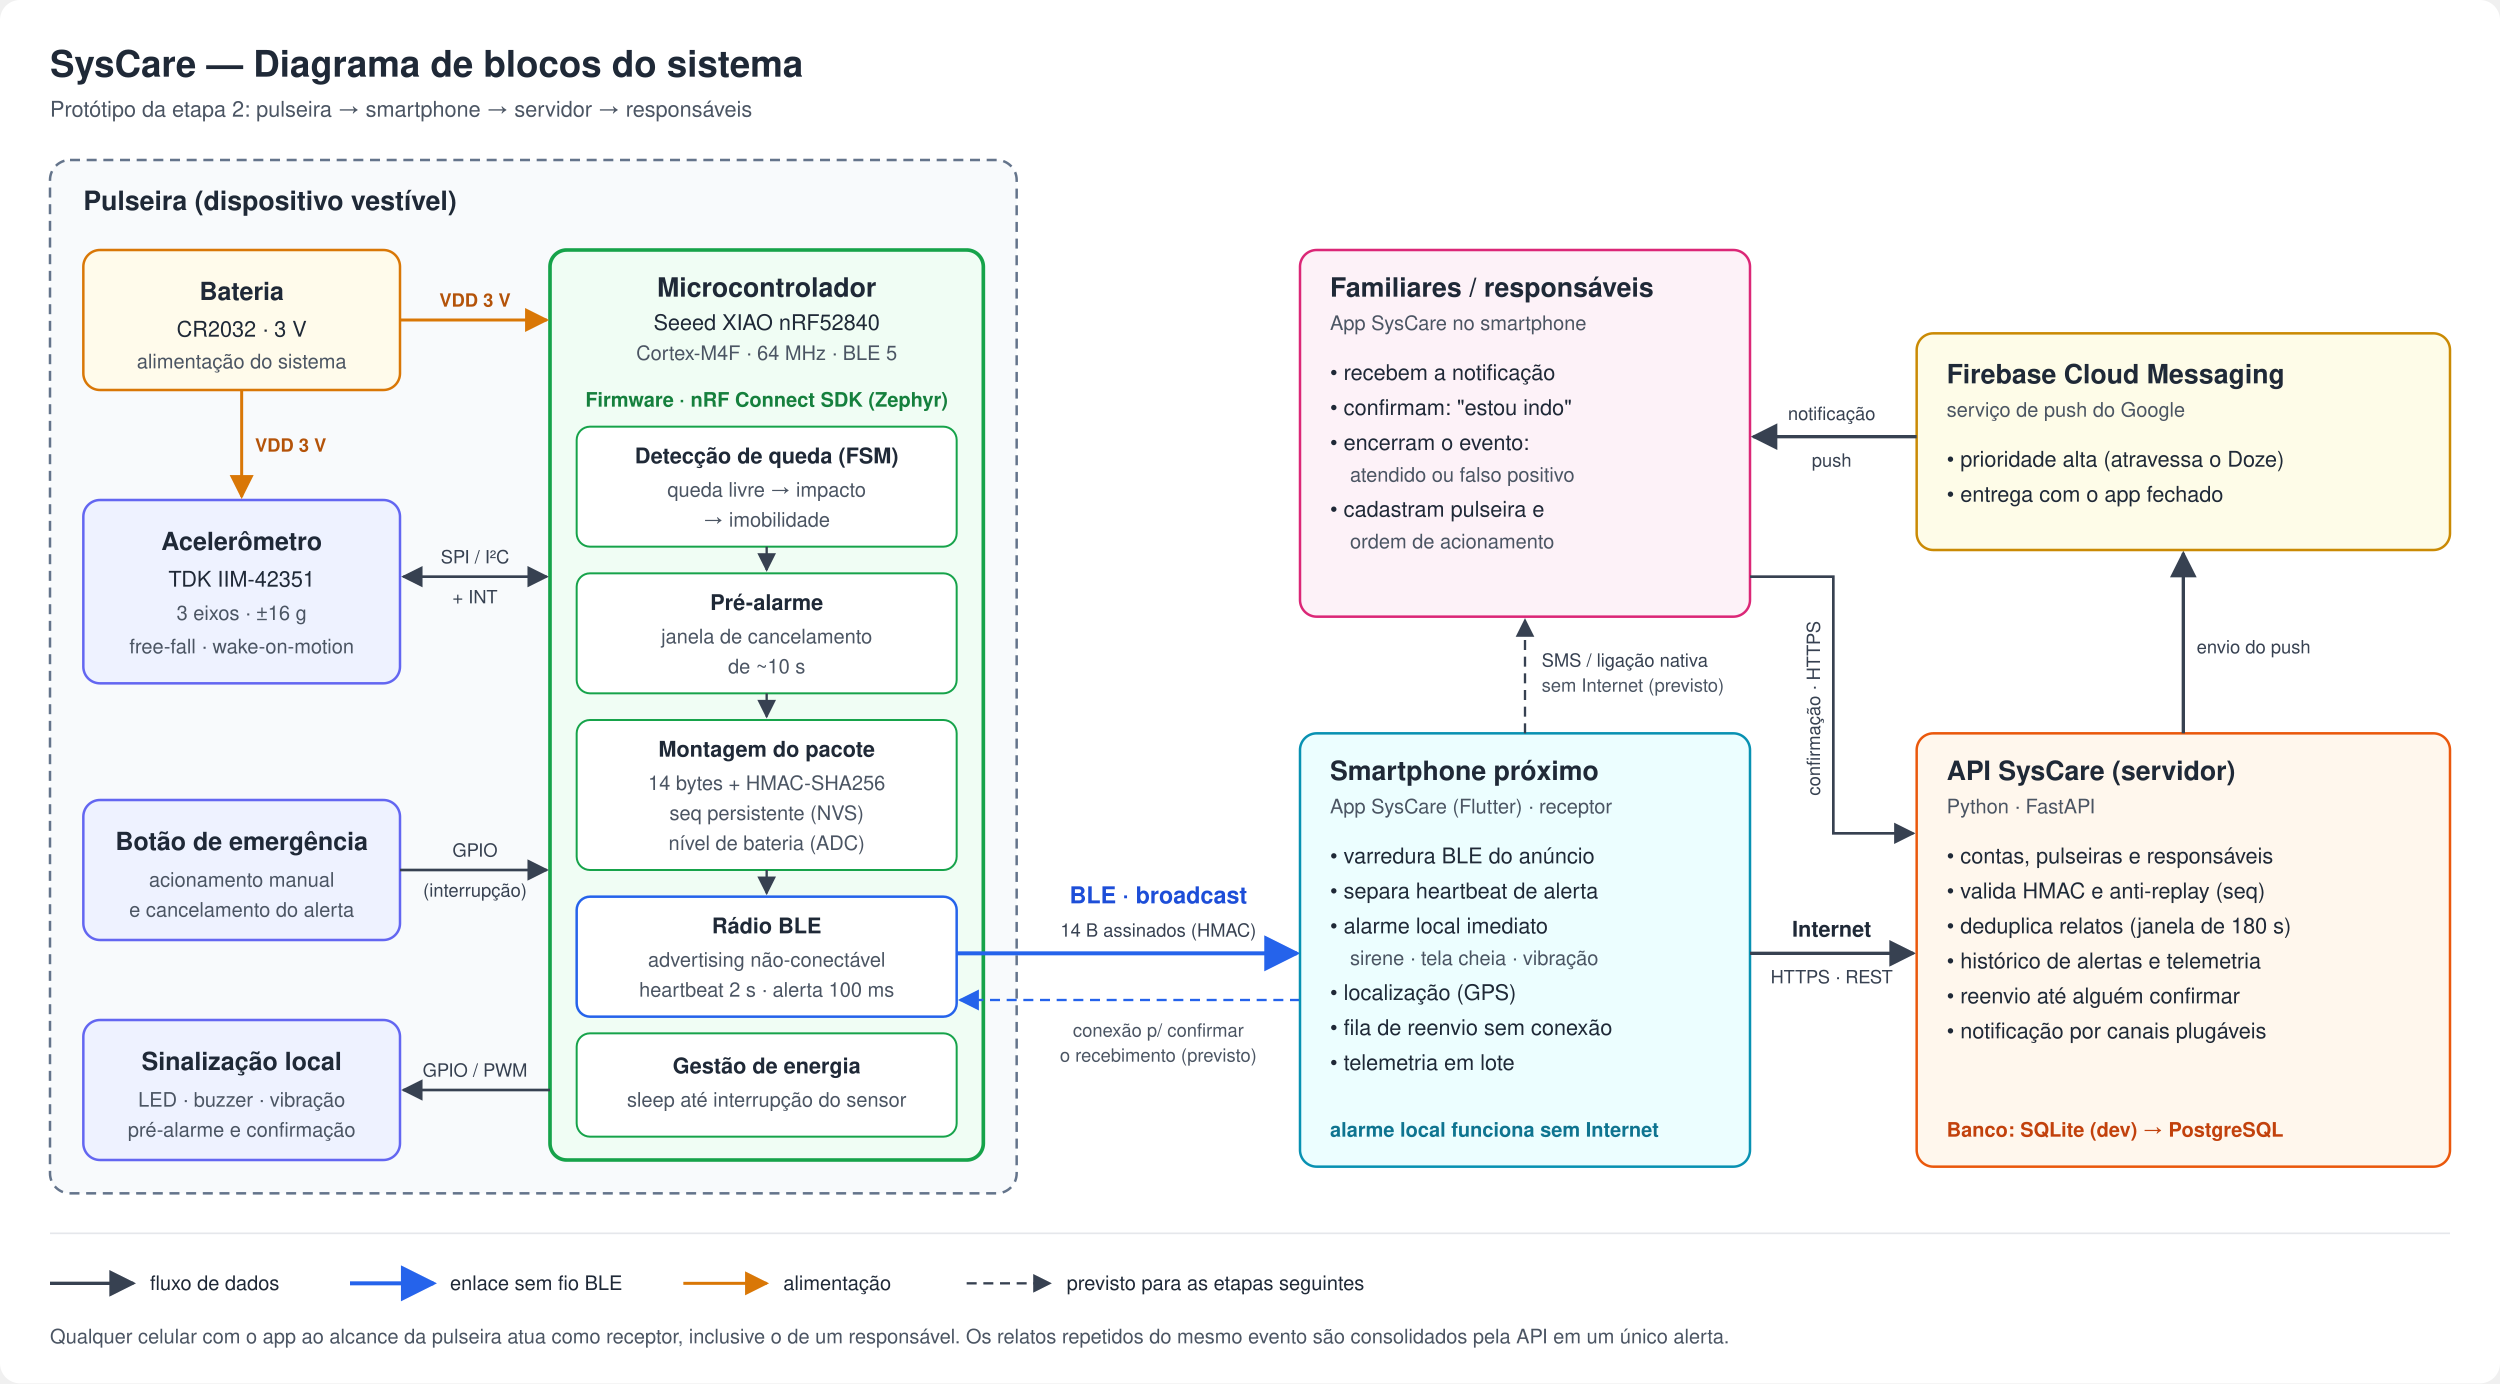
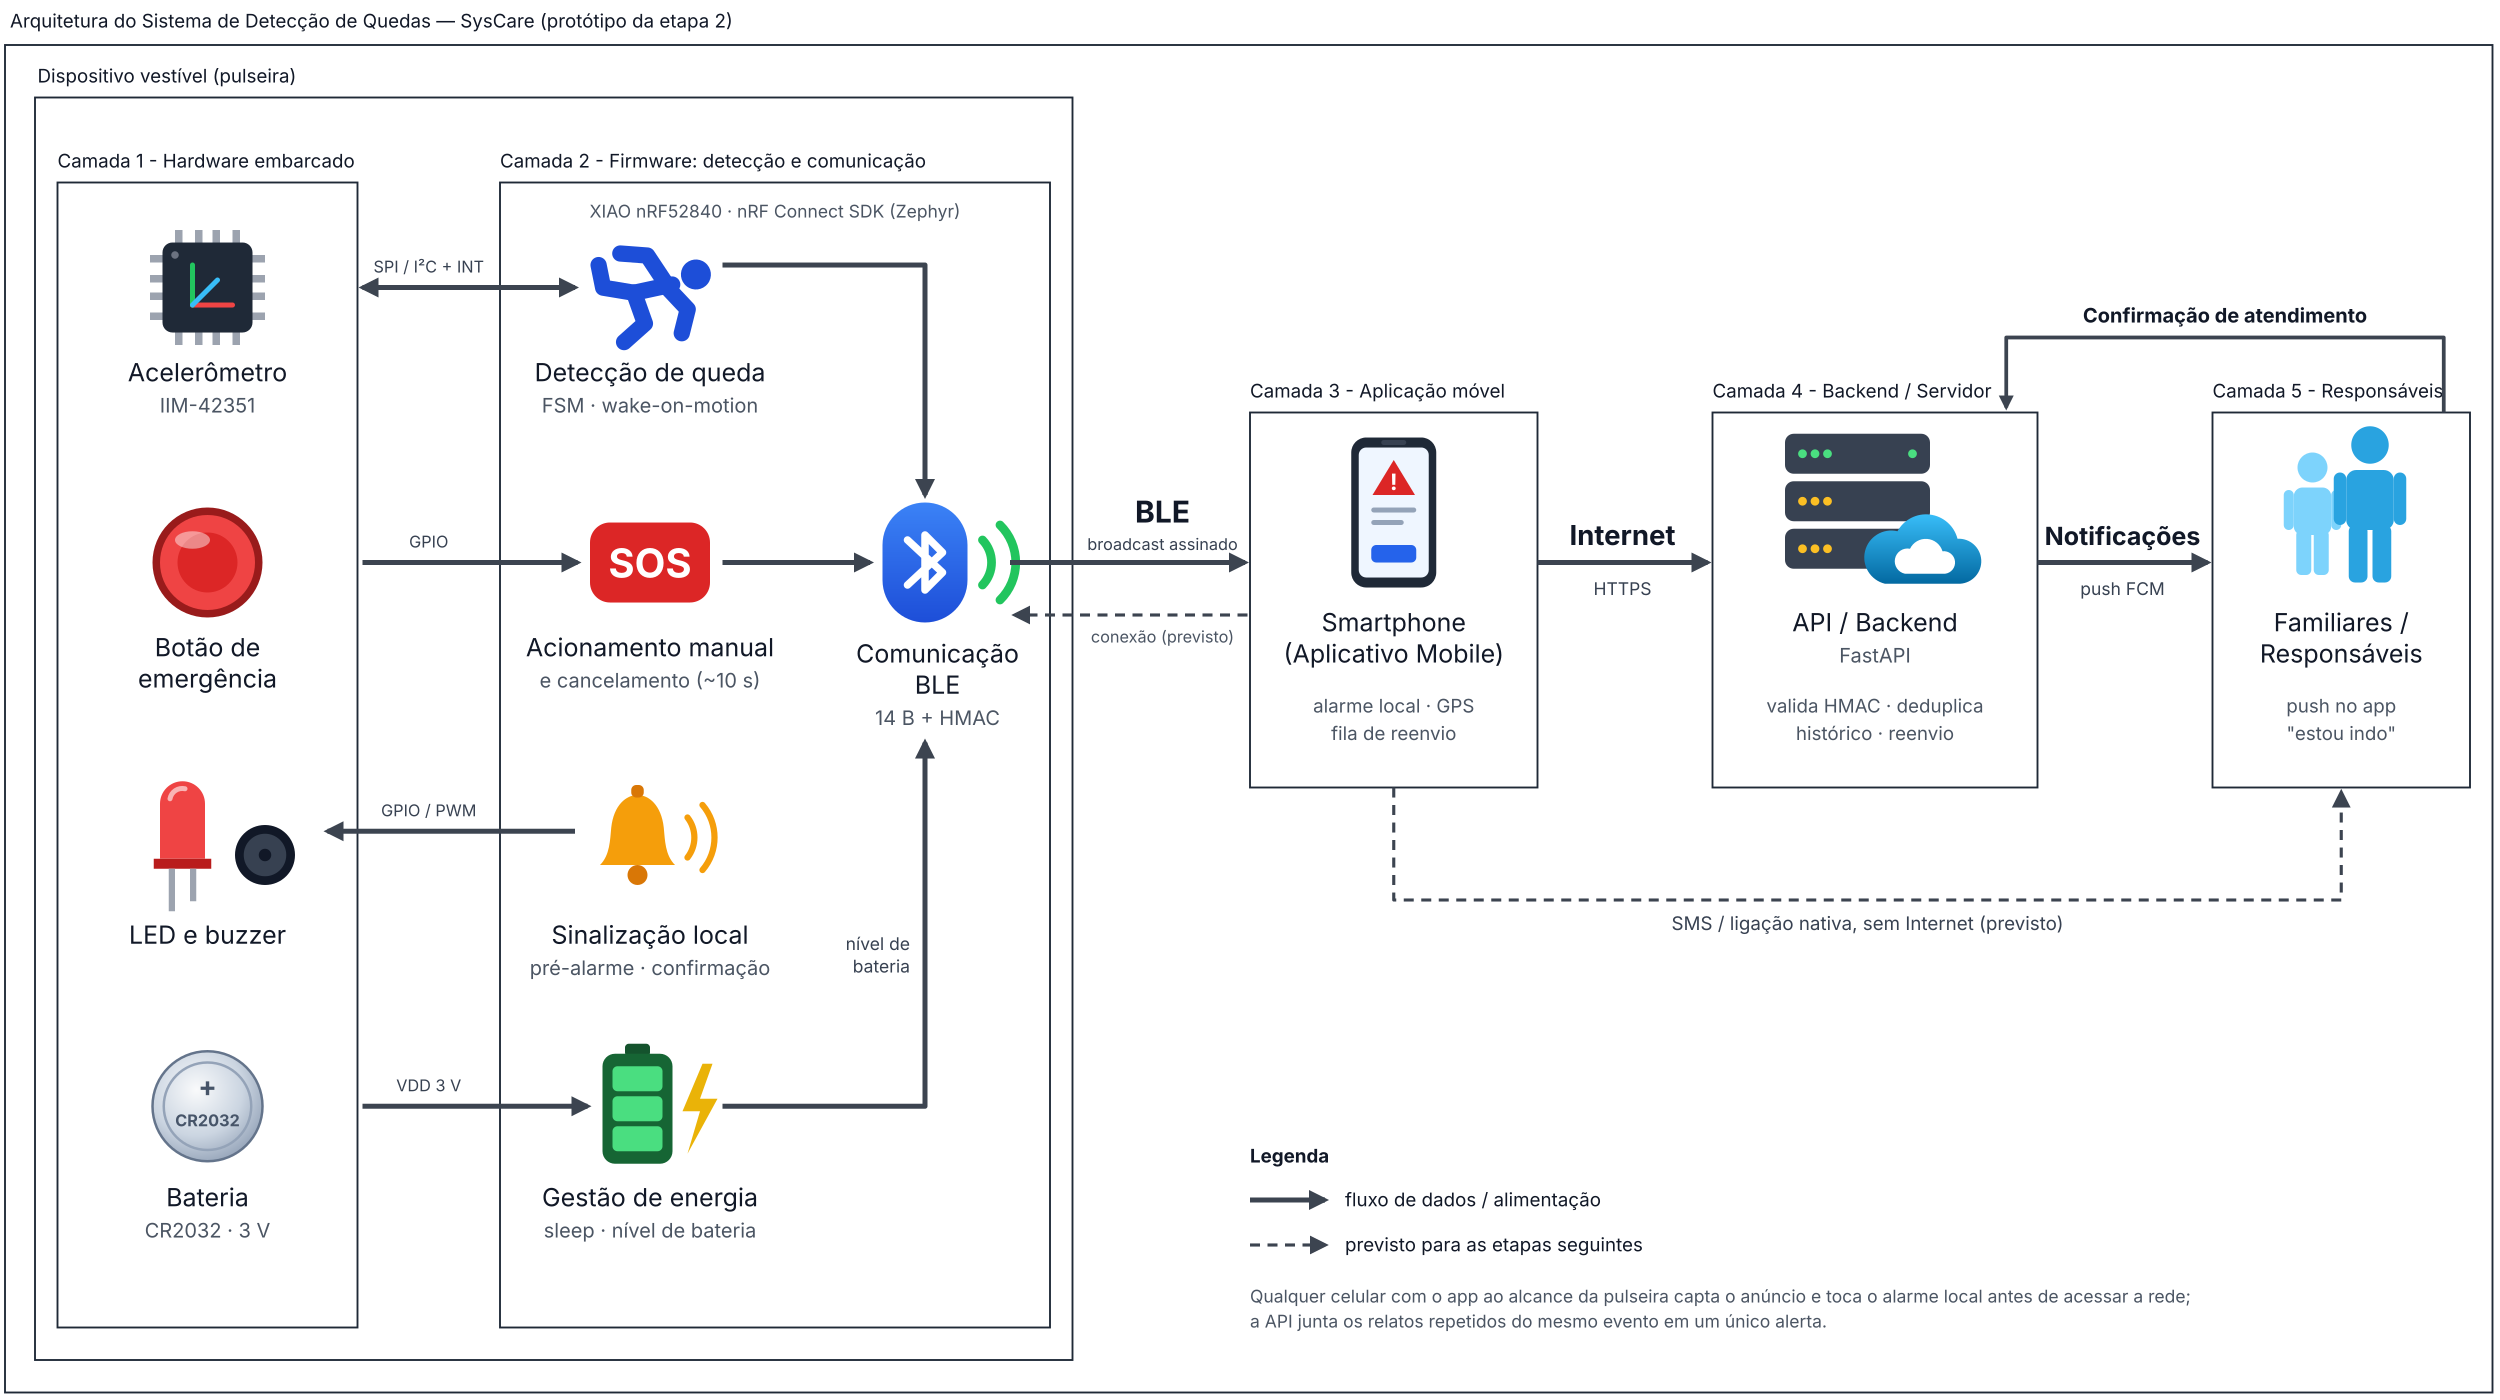
- <svg xmlns="http://www.w3.org/2000/svg" width="1500" height="830" viewBox="0 0 1500 830" font-family="Segoe UI, Helvetica, Arial, sans-serif">
+ <svg xmlns="http://www.w3.org/2000/svg" width="2000" height="1120" viewBox="0 0 2000 1120" font-family="Inter, Segoe UI, Helvetica, Arial, sans-serif">
  <defs>
-     <marker id="seta" viewBox="0 0 10 10" refX="9" refY="5" markerWidth="8" markerHeight="8" orient="auto-start-reverse">
-       <path d="M0,0 L10,5 L0,10 z" fill="#374151" />
+     <marker id="seta" viewBox="0 0 10 10" refX="8" refY="5" markerWidth="4" markerHeight="4" orient="auto-start-reverse">
+       <path d="M0,0 L10,5 L0,10 z" fill="#3c4450" />
    </marker>
-     <marker id="seta_e" viewBox="0 0 10 10" refX="9" refY="5" markerWidth="8" markerHeight="8" orient="auto-start-reverse">
-       <path d="M0,0 L10,5 L0,10 z" fill="#d97706" />
+     <marker id="seta_f" viewBox="0 0 10 10" refX="8" refY="5" markerWidth="6" markerHeight="6" orient="auto-start-reverse">
+       <path d="M0,0 L10,5 L0,10 z" fill="#3c4450" />
    </marker>
-     <marker id="seta_b" viewBox="0 0 10 10" refX="9" refY="5" markerWidth="9" markerHeight="9" orient="auto-start-reverse">
-       <path d="M0,0 L10,5 L0,10 z" fill="#2563eb" />
-     </marker>
+     <radialGradient id="moeda" cx="40%" cy="35%" r="70%">
+       <stop offset="0" stop-color="#f9fafb" />
+       <stop offset="0.6" stop-color="#cbd5e1" />
+       <stop offset="1" stop-color="#94a3b8" />
+     </radialGradient>
+     <linearGradient id="bt" x1="0" y1="0" x2="0" y2="1">
+       <stop offset="0" stop-color="#3b82f6" />
+       <stop offset="1" stop-color="#1d4ed8" />
+     </linearGradient>
+     <linearGradient id="nuvem" x1="0" y1="0" x2="0" y2="1">
+       <stop offset="0" stop-color="#38bdf8" />
+       <stop offset="1" stop-color="#0369a1" />
+     </linearGradient>
  </defs>
-   <rect width="1500" height="830" rx="12" fill="#ffffff" />
-   <text x="30" y="46" font-size="22" font-weight="bold" fill="#1f2937">SysCare — Diagrama de blocos do sistema</text>
-   <text x="30" y="70" font-size="13" fill="#4b5563">Protótipo da etapa 2: pulseira → smartphone → servidor → responsáveis</text>
-   <rect x="30" y="96" width="580" height="620" rx="12" fill="#f8fafc" stroke="#64748b" stroke-width="1.5" stroke-dasharray="6 4" />
-   <text x="50" y="126" font-size="16" font-weight="bold" fill="#1f2937">Pulseira (dispositivo vestível)</text>
-   <rect x="50" y="150" width="190" height="84" rx="10" fill="#fffbeb" stroke="#d97706" stroke-width="1.5" />
-   <text x="145" y="180" font-size="15" font-weight="bold" fill="#1f2937" text-anchor="middle">Bateria</text>
-   <text x="145" y="202" font-size="13" fill="#1f2937" text-anchor="middle">CR2032 · 3 V</text>
-   <text x="145" y="221" font-size="12" fill="#4b5563" text-anchor="middle">alimentação do sistema</text>
-   <rect x="50" y="300" width="190" height="110" rx="10" fill="#eef2ff" stroke="#6366f1" stroke-width="1.5" />
-   <text x="145" y="330" font-size="15" font-weight="bold" fill="#1f2937" text-anchor="middle">Acelerômetro</text>
-   <text x="145" y="352" font-size="13" fill="#1f2937" text-anchor="middle">TDK IIM-42351</text>
-   <text x="145" y="372" font-size="12" fill="#4b5563" text-anchor="middle">3 eixos · ±16 g</text>
-   <text x="145" y="392" font-size="12" fill="#4b5563" text-anchor="middle">free-fall · wake-on-motion</text>
-   <rect x="50" y="480" width="190" height="84" rx="10" fill="#eef2ff" stroke="#6366f1" stroke-width="1.5" />
-   <text x="145" y="510" font-size="15" font-weight="bold" fill="#1f2937" text-anchor="middle">Botão de emergência</text>
-   <text x="145" y="532" font-size="12" fill="#4b5563" text-anchor="middle">acionamento manual</text>
-   <text x="145" y="550" font-size="12" fill="#4b5563" text-anchor="middle">e cancelamento do alerta</text>
-   <rect x="50" y="612" width="190" height="84" rx="10" fill="#eef2ff" stroke="#6366f1" stroke-width="1.5" />
-   <text x="145" y="642" font-size="15" font-weight="bold" fill="#1f2937" text-anchor="middle">Sinalização local</text>
-   <text x="145" y="664" font-size="12" fill="#4b5563" text-anchor="middle">LED · buzzer · vibração</text>
-   <text x="145" y="682" font-size="12" fill="#4b5563" text-anchor="middle">pré-alarme e confirmação</text>
-   <rect x="330" y="150" width="260" height="546" rx="10" fill="#f0fdf4" stroke="#16a34a" stroke-width="2.2" />
-   <text x="460" y="178" font-size="16" font-weight="bold" fill="#1f2937" text-anchor="middle">Microcontrolador</text>
-   <text x="460" y="198" font-size="13" fill="#1f2937" text-anchor="middle">Seeed XIAO nRF52840</text>
-   <text x="460" y="216" font-size="12" fill="#4b5563" text-anchor="middle">Cortex-M4F · 64 MHz · BLE 5</text>
-   <text x="460" y="244" font-size="12" font-weight="bold" fill="#15803d" text-anchor="middle">Firmware · nRF Connect SDK (Zephyr)</text>
-   <rect x="346" y="256" width="228" height="72" rx="8" fill="#ffffff" stroke="#16a34a" stroke-width="1.2" />
-   <text x="460" y="278" font-size="13" font-weight="bold" fill="#1f2937" text-anchor="middle">Detecção de queda (FSM)</text>
-   <text x="460" y="298" font-size="12" fill="#4b5563" text-anchor="middle">queda livre → impacto</text>
-   <text x="460" y="316" font-size="12" fill="#4b5563" text-anchor="middle">→ imobilidade</text>
-   <path d="M460,328 L460,342" fill="none" stroke="#374151" stroke-width="1.4" marker-end="url(#seta)" />
-   <rect x="346" y="344" width="228" height="72" rx="8" fill="#ffffff" stroke="#16a34a" stroke-width="1.2" />
-   <text x="460" y="366" font-size="13" font-weight="bold" fill="#1f2937" text-anchor="middle">Pré-alarme</text>
-   <text x="460" y="386" font-size="12" fill="#4b5563" text-anchor="middle">janela de cancelamento</text>
-   <text x="460" y="404" font-size="12" fill="#4b5563" text-anchor="middle">de ~10 s</text>
-   <path d="M460,416 L460,430" fill="none" stroke="#374151" stroke-width="1.4" marker-end="url(#seta)" />
-   <rect x="346" y="432" width="228" height="90" rx="8" fill="#ffffff" stroke="#16a34a" stroke-width="1.2" />
-   <text x="460" y="454" font-size="13" font-weight="bold" fill="#1f2937" text-anchor="middle">Montagem do pacote</text>
-   <text x="460" y="474" font-size="12" fill="#4b5563" text-anchor="middle">14 bytes + HMAC-SHA256</text>
-   <text x="460" y="492" font-size="12" fill="#4b5563" text-anchor="middle">seq persistente (NVS)</text>
-   <text x="460" y="510" font-size="12" fill="#4b5563" text-anchor="middle">nível de bateria (ADC)</text>
-   <path d="M460,522 L460,536" fill="none" stroke="#374151" stroke-width="1.4" marker-end="url(#seta)" />
-   <rect x="346" y="538" width="228" height="72" rx="8" fill="#ffffff" stroke="#2563eb" stroke-width="1.5" />
-   <text x="460" y="560" font-size="13" font-weight="bold" fill="#1f2937" text-anchor="middle">Rádio BLE</text>
-   <text x="460" y="580" font-size="12" fill="#4b5563" text-anchor="middle">advertising não-conectável</text>
-   <text x="460" y="598" font-size="12" fill="#4b5563" text-anchor="middle">heartbeat 2 s · alerta 100 ms</text>
-   <rect x="346" y="620" width="228" height="62" rx="8" fill="#ffffff" stroke="#16a34a" stroke-width="1.2" />
-   <text x="460" y="644" font-size="13" font-weight="bold" fill="#1f2937" text-anchor="middle">Gestão de energia</text>
-   <text x="460" y="664" font-size="12" fill="#4b5563" text-anchor="middle">sleep até interrupção do sensor</text>
-   <path d="M240,192 L328,192" fill="none" stroke="#d97706" stroke-width="1.8" marker-end="url(#seta_e)" />
-   <text x="285" y="184" font-size="11" font-weight="bold" fill="#b45309" text-anchor="middle">VDD 3 V</text>
-   <path d="M145,234 L145,298" fill="none" stroke="#d97706" stroke-width="1.8" marker-end="url(#seta_e)" />
-   <text x="153" y="271" font-size="11" font-weight="bold" fill="#b45309">VDD 3 V</text>
-   <path d="M242,346 L328,346" fill="none" stroke="#374151" stroke-width="1.6" marker-start="url(#seta)" marker-end="url(#seta)" />
-   <text x="285" y="338" font-size="11" fill="#374151" text-anchor="middle">SPI / I²C</text>
-   <text x="285" y="362" font-size="11" fill="#374151" text-anchor="middle">+ INT</text>
-   <path d="M240,522 L328,522" fill="none" stroke="#374151" stroke-width="1.6" marker-end="url(#seta)" />
-   <text x="285" y="514" font-size="11" fill="#374151" text-anchor="middle">GPIO</text>
-   <text x="285" y="538" font-size="11" fill="#374151" text-anchor="middle">(interrupção)</text>
-   <path d="M330,654 L242,654" fill="none" stroke="#374151" stroke-width="1.6" marker-end="url(#seta)" />
-   <text x="285" y="646" font-size="11" fill="#374151" text-anchor="middle">GPIO / PWM</text>
-   <path d="M574,572 L778,572" fill="none" stroke="#2563eb" stroke-width="2.4" marker-end="url(#seta_b)" />
-   <text x="695" y="542" font-size="14" font-weight="bold" fill="#1d4ed8" text-anchor="middle">BLE · broadcast</text>
-   <text x="695" y="562" font-size="11" fill="#374151" text-anchor="middle">14 B assinados (HMAC)</text>
-   <path d="M780,600 L576,600" fill="none" stroke="#2563eb" stroke-width="1.4" stroke-dasharray="6 4" marker-end="url(#seta_b)" />
-   <text x="695" y="622" font-size="11" fill="#4b5563" text-anchor="middle">conexão p/ confirmar</text>
-   <text x="695" y="637" font-size="11" fill="#4b5563" text-anchor="middle">o recebimento (previsto)</text>
-   <rect x="780" y="440" width="270" height="260" rx="10" fill="#ecfeff" stroke="#0891b2" stroke-width="1.5" />
-   <text x="798" y="468" font-size="16" font-weight="bold" fill="#1f2937">Smartphone próximo</text>
-   <text x="798" y="488" font-size="12" fill="#4b5563">App SysCare (Flutter) · receptor</text>
-   <text x="798" y="518" font-size="13" fill="#1f2937">• varredura BLE do anúncio</text>
-   <text x="798" y="539" font-size="13" fill="#1f2937">• separa heartbeat de alerta</text>
-   <text x="798" y="560" font-size="13" fill="#1f2937">• alarme local imediato</text>
-   <text x="810" y="579" font-size="12" fill="#4b5563">sirene · tela cheia · vibração</text>
-   <text x="798" y="600" font-size="13" fill="#1f2937">• localização (GPS)</text>
-   <text x="798" y="621" font-size="13" fill="#1f2937">• fila de reenvio sem conexão</text>
-   <text x="798" y="642" font-size="13" fill="#1f2937">• telemetria em lote</text>
-   <text x="798" y="682" font-size="12" font-weight="bold" fill="#0e7490">alarme local funciona sem Internet</text>
-   <path d="M1050,572 L1148,572" fill="none" stroke="#374151" stroke-width="2" marker-end="url(#seta)" />
-   <text x="1099" y="562" font-size="13" font-weight="bold" fill="#1f2937" text-anchor="middle">Internet</text>
-   <text x="1099" y="590" font-size="11" fill="#374151" text-anchor="middle">HTTPS · REST</text>
-   <rect x="1150" y="440" width="320" height="260" rx="10" fill="#fff7ed" stroke="#ea580c" stroke-width="1.5" />
-   <text x="1168" y="468" font-size="16" font-weight="bold" fill="#1f2937">API SysCare (servidor)</text>
-   <text x="1168" y="488" font-size="12" fill="#4b5563">Python · FastAPI</text>
-   <text x="1168" y="518" font-size="13" fill="#1f2937">• contas, pulseiras e responsáveis</text>
-   <text x="1168" y="539" font-size="13" fill="#1f2937">• valida HMAC e anti-replay (seq)</text>
-   <text x="1168" y="560" font-size="13" fill="#1f2937">• deduplica relatos (janela de 180 s)</text>
-   <text x="1168" y="581" font-size="13" fill="#1f2937">• histórico de alertas e telemetria</text>
-   <text x="1168" y="602" font-size="13" fill="#1f2937">• reenvio até alguém confirmar</text>
-   <text x="1168" y="623" font-size="13" fill="#1f2937">• notificação por canais plugáveis</text>
-   <text x="1168" y="682" font-size="12" font-weight="bold" fill="#c2410c">Banco: SQLite (dev) → PostgreSQL</text>
-   <path d="M1310,440 L1310,332" fill="none" stroke="#374151" stroke-width="2" marker-end="url(#seta)" />
-   <text x="1318" y="392" font-size="11" fill="#374151">envio do push</text>
-   <rect x="1150" y="200" width="320" height="130" rx="10" fill="#fefce8" stroke="#ca8a04" stroke-width="1.5" />
-   <text x="1168" y="230" font-size="16" font-weight="bold" fill="#1f2937">Firebase Cloud Messaging</text>
-   <text x="1168" y="250" font-size="12" fill="#4b5563">serviço de push do Google</text>
-   <text x="1168" y="280" font-size="13" fill="#1f2937">• prioridade alta (atravessa o Doze)</text>
-   <text x="1168" y="301" font-size="13" fill="#1f2937">• entrega com o app fechado</text>
-   <path d="M1150,262 L1052,262" fill="none" stroke="#374151" stroke-width="2" marker-end="url(#seta)" />
-   <text x="1099" y="252" font-size="11" fill="#374151" text-anchor="middle">notificação</text>
-   <text x="1099" y="280" font-size="11" fill="#374151" text-anchor="middle">push</text>
-   <rect x="780" y="150" width="270" height="220" rx="10" fill="#fdf2f8" stroke="#db2777" stroke-width="1.5" />
-   <text x="798" y="178" font-size="16" font-weight="bold" fill="#1f2937">Familiares / responsáveis</text>
-   <text x="798" y="198" font-size="12" fill="#4b5563">App SysCare no smartphone</text>
-   <text x="798" y="228" font-size="13" fill="#1f2937">• recebem a notificação</text>
-   <text x="798" y="249" font-size="13" fill="#1f2937">• confirmam: "estou indo"</text>
-   <text x="798" y="270" font-size="13" fill="#1f2937">• encerram o evento:</text>
-   <text x="810" y="289" font-size="12" fill="#4b5563">atendido ou falso positivo</text>
-   <text x="798" y="310" font-size="13" fill="#1f2937">• cadastram pulseira e</text>
-   <text x="810" y="329" font-size="12" fill="#4b5563">ordem de acionamento</text>
-   <path d="M1050,346 L1100,346 L1100,500 L1148,500" fill="none" stroke="#374151" stroke-width="1.6" marker-end="url(#seta)" />
-   <text x="1092" y="425" font-size="11" fill="#374151" text-anchor="middle" transform="rotate(-90 1092 425)">confirmação · HTTPS</text>
-   <path d="M915,440 L915,372" fill="none" stroke="#374151" stroke-width="1.4" stroke-dasharray="6 4" marker-end="url(#seta)" />
-   <text x="925" y="400" font-size="11" fill="#374151">SMS / ligação nativa</text>
-   <text x="925" y="415" font-size="11" fill="#4b5563">sem Internet (previsto)</text>
-   <line x1="30" y1="740" x2="1470" y2="740" stroke="#e5e7eb" stroke-width="1" />
-   <path d="M30,770 L80,770" fill="none" stroke="#374151" stroke-width="2" marker-end="url(#seta)" />
-   <text x="90" y="774" font-size="12" fill="#1f2937">fluxo de dados</text>
-   <path d="M210,770 L260,770" fill="none" stroke="#2563eb" stroke-width="2.4" marker-end="url(#seta_b)" />
-   <text x="270" y="774" font-size="12" fill="#1f2937">enlace sem fio BLE</text>
-   <path d="M410,770 L460,770" fill="none" stroke="#d97706" stroke-width="1.8" marker-end="url(#seta_e)" />
-   <text x="470" y="774" font-size="12" fill="#1f2937">alimentação</text>
-   <path d="M580,770 L630,770" fill="none" stroke="#374151" stroke-width="1.4" stroke-dasharray="6 4" marker-end="url(#seta)" />
-   <text x="640" y="774" font-size="12" fill="#1f2937">previsto para as etapas seguintes</text>
-   <text x="30" y="806" font-size="12" fill="#4b5563">Qualquer celular com o app ao alcance da pulseira atua como receptor, inclusive o de um responsável. Os relatos repetidos do mesmo evento são consolidados pela API em um único alerta.</text>
+   <rect width="2000" height="1120" fill="#ffffff" />
+   <text x="8" y="22" font-size="15" fill="#111827">Arquitetura do Sistema de Detecção de Quedas — SysCare (protótipo da etapa 2)</text>
+   <rect x="4" y="36" width="1990" height="1078" fill="none" stroke="#1f2937" stroke-width="1.5" />
+   <text x="30" y="66" font-size="15" fill="#111827">Dispositivo vestível (pulseira)</text>
+   <rect x="28" y="78" width="830" height="1010" fill="none" stroke="#1f2937" stroke-width="1.5" />
+   <text x="46" y="134" font-size="15" fill="#111827">Camada 1 - Hardware embarcado</text>
+   <rect x="46" y="146" width="240" height="916" fill="none" stroke="#1f2937" stroke-width="1.5" />
+   <g transform="translate(166,230)">
+     <g fill="#9ca3af">
+       <rect x="-46" y="-26" width="12" height="6" />
+       <rect x="-46" y="-10" width="12" height="6" />
+       <rect x="-46" y="4" width="12" height="6" />
+       <rect x="-46" y="20" width="12" height="6" />
+       <rect x="34" y="-26" width="12" height="6" />
+       <rect x="34" y="-10" width="12" height="6" />
+       <rect x="34" y="4" width="12" height="6" />
+       <rect x="34" y="20" width="12" height="6" />
+       <rect x="-26" y="-46" width="6" height="12" />
+       <rect x="-10" y="-46" width="6" height="12" />
+       <rect x="4" y="-46" width="6" height="12" />
+       <rect x="20" y="-46" width="6" height="12" />
+       <rect x="-26" y="34" width="6" height="12" />
+       <rect x="-10" y="34" width="6" height="12" />
+       <rect x="4" y="34" width="6" height="12" />
+       <rect x="20" y="34" width="6" height="12" />
+     </g>
+     <rect x="-36" y="-36" width="72" height="72" rx="8" fill="#1f2937" />
+     <circle cx="-26" cy="-26" r="3" fill="#6b7280" />
+     <g stroke-width="4" stroke-linecap="round">
+       <line x1="-12" y1="14" x2="20" y2="14" stroke="#ef4444" />
+       <line x1="-12" y1="14" x2="-12" y2="-18" stroke="#22c55e" />
+       <line x1="-12" y1="14" x2="8" y2="-6" stroke="#38bdf8" />
+     </g>
+   </g>
+   <text x="166" y="305" font-size="20" fill="#111827" text-anchor="middle">Acelerômetro</text>
+   <text x="166" y="330" font-size="16" fill="#4b5563" text-anchor="middle">IIM-42351</text>
+   <g transform="translate(166,450)">
+     <circle r="44" fill="#991b1b" />
+     <circle r="38" fill="#ef4444" />
+     <circle r="24" fill="#dc2626" />
+     <ellipse cx="-12" cy="-18" rx="14" ry="7" fill="#ffffff" opacity="0.45" />
+   </g>
+   <text x="166" y="525" font-size="20" fill="#111827" text-anchor="middle">Botão de</text>
+   <text x="166" y="550" font-size="20" fill="#111827" text-anchor="middle">emergência</text>
+   <g transform="translate(146,665)">
+     <path d="M-18,22 L-18,-22 A18,18 0 0 1 18,-22 L18,22 Z" fill="#ef4444" />
+     <path d="M-10,-26 A10,10 0 0 1 2,-34" fill="none" stroke="#ffffff" stroke-width="4" stroke-linecap="round" opacity="0.6" />
+     <rect x="-23" y="22" width="46" height="8" fill="#b91c1c" />
+     <rect x="-11" y="30" width="5" height="34" fill="#9ca3af" />
+     <rect x="6" y="30" width="5" height="26" fill="#9ca3af" />
+   </g>
+   <g transform="translate(212,684)">
+     <circle r="24" fill="#111827" />
+     <circle r="17" fill="#374151" />
+     <circle r="5" fill="#111827" />
+   </g>
+   <text x="166" y="755" font-size="20" fill="#111827" text-anchor="middle">LED e buzzer</text>
+   <g transform="translate(166,885)">
+     <circle r="44" fill="url(#moeda)" stroke="#64748b" stroke-width="2" />
+     <circle r="35" fill="none" stroke="#94a3b8" stroke-width="2" />
+     <text y="-8" font-size="22" font-weight="bold" fill="#475569" text-anchor="middle">+</text>
+     <text y="16" font-size="13" font-weight="bold" fill="#475569" text-anchor="middle">CR2032</text>
+   </g>
+   <text x="166" y="965" font-size="20" fill="#111827" text-anchor="middle">Bateria</text>
+   <text x="166" y="990" font-size="16" fill="#4b5563" text-anchor="middle">CR2032 · 3 V</text>
+   <text x="400" y="134" font-size="15" fill="#111827">Camada 2 - Firmware: detecção e comunicação</text>
+   <rect x="400" y="146" width="440" height="916" fill="none" stroke="#1f2937" stroke-width="1.5" />
+   <text x="620" y="174" font-size="14" fill="#4b5563" text-anchor="middle">XIAO nRF52840 · nRF Connect SDK (Zephyr)</text>
+   <g transform="translate(516,236) rotate(38)">
+     <circle cx="22" cy="-38" r="12" fill="#1d4ed8" />
+     <g fill="none" stroke="#1d4ed8" stroke-width="13" stroke-linecap="round" stroke-linejoin="round">
+       <path d="M12,-20 L-8,4" />
+       <path d="M8,-16 L34,-12 L42,6" />
+       <path d="M6,-18 L-18,-26 L-36,-14" />
+       <path d="M-8,4 L14,18 L10,40" />
+       <path d="M-8,4 L-30,16 L-44,4" />
+     </g>
+   </g>
+   <text x="520" y="305" font-size="20" fill="#111827" text-anchor="middle">Detecção de queda</text>
+   <text x="520" y="330" font-size="16" fill="#4b5563" text-anchor="middle">FSM · wake-on-motion</text>
+   <g transform="translate(520,450)">
+     <rect x="-48" y="-32" width="96" height="64" rx="16" fill="#dc2626" />
+     <text y="12" font-size="32" font-weight="bold" fill="#ffffff" text-anchor="middle">SOS</text>
+   </g>
+   <text x="520" y="525" font-size="20" fill="#111827" text-anchor="middle">Acionamento manual</text>
+   <text x="520" y="550" font-size="16" fill="#4b5563" text-anchor="middle">e cancelamento (~10 s)</text>
+   <g transform="translate(510,672)">
+     <path d="M-30,20 C-22,12 -22,0 -21,-10 C-19,-28 -9,-36 0,-36 C9,-36 19,-28 21,-10 C22,0 22,12 30,20 Z" fill="#f59e0b" />
+     <rect x="-5" y="-44" width="10" height="10" rx="4" fill="#d97706" />
+     <circle cy="28" r="8" fill="#d97706" />
+     <g fill="none" stroke="#f59e0b" stroke-width="5" stroke-linecap="round">
+       <path d="M40,-18 A26,26 0 0 1 40,14" />
+       <path d="M52,-28 A40,40 0 0 1 52,24" />
+     </g>
+   </g>
+   <text x="520" y="755" font-size="20" fill="#111827" text-anchor="middle">Sinalização local</text>
+   <text x="520" y="780" font-size="16" fill="#4b5563" text-anchor="middle">pré-alarme · confirmação</text>
+   <g transform="translate(510,885)">
+     <rect x="-10" y="-50" width="20" height="10" rx="3" fill="#14532d" />
+     <rect x="-28" y="-42" width="56" height="88" rx="10" fill="#166534" />
+     <rect x="-20" y="-32" width="40" height="20" rx="4" fill="#4ade80" />
+     <rect x="-20" y="-8" width="40" height="20" rx="4" fill="#4ade80" />
+     <rect x="-20" y="16" width="40" height="20" rx="4" fill="#4ade80" />
+     <path d="M52,-34 L36,4 L50,4 L40,38 L64,-6 L50,-6 L60,-34 Z" fill="#eab308" />
+   </g>
+   <text x="520" y="965" font-size="20" fill="#111827" text-anchor="middle">Gestão de energia</text>
+   <text x="520" y="990" font-size="16" fill="#4b5563" text-anchor="middle">sleep · nível de bateria</text>
+   <g transform="translate(740,450)">
+     <rect x="-34" y="-48" width="68" height="96" rx="34" fill="url(#bt)" />
+     <path d="M-14,-18 L14,8 L0,22 L0,-22 L14,-8 L-14,18" fill="none" stroke="#ffffff" stroke-width="6" stroke-linejoin="round" stroke-linecap="round" />
+     <g fill="none" stroke="#22c55e" stroke-width="7" stroke-linecap="round">
+       <path d="M46,-18 A26,26 0 0 1 46,18" />
+       <path d="M60,-30 A42,42 0 0 1 60,30" />
+     </g>
+   </g>
+   <text x="750" y="530" font-size="20" fill="#111827" text-anchor="middle">Comunicação</text>
+   <text x="750" y="555" font-size="20" fill="#111827" text-anchor="middle">BLE</text>
+   <text x="750" y="580" font-size="16" fill="#4b5563" text-anchor="middle">14 B + HMAC</text>
+   <g fill="none" stroke="#3c4450" stroke-width="4" stroke-linejoin="round">
+     <path d="M290,230 L460,230" marker-start="url(#seta)" marker-end="url(#seta)" />
+     <path d="M290,450 L462,450" marker-end="url(#seta)" />
+     <path d="M460,665 L262,665" marker-end="url(#seta)" />
+     <path d="M290,885 L470,885" marker-end="url(#seta)" />
+     <path d="M578,212 L740,212 L740,396" marker-end="url(#seta)" />
+     <path d="M578,450 L696,450" marker-end="url(#seta)" />
+     <path d="M578,885 L740,885 L740,594" marker-end="url(#seta)" />
+   </g>
+   <g font-size="13" fill="#374151" text-anchor="middle">
+     <text x="343" y="218">SPI / I²C + INT</text>
+     <text x="343" y="438">GPIO</text>
+     <text x="343" y="653">GPIO / PWM</text>
+     <text x="343" y="873">VDD 3 V</text>
+   </g>
+   <text x="728" y="760" font-size="14" fill="#374151" text-anchor="end">nível de</text>
+   <text x="728" y="778" font-size="14" fill="#374151" text-anchor="end">bateria</text>
+   <path d="M808,450 L996,450" fill="none" stroke="#3c4450" stroke-width="4" marker-end="url(#seta)" />
+   <text x="930" y="418" font-size="24" font-weight="bold" fill="#111827" text-anchor="middle">BLE</text>
+   <text x="930" y="440" font-size="13" fill="#374151" text-anchor="middle">broadcast assinado</text>
+   <path d="M998,492 L812,492" fill="none" stroke="#3c4450" stroke-width="2.5" stroke-dasharray="8 6" marker-end="url(#seta_f)" />
+   <text x="930" y="514" font-size="13" fill="#4b5563" text-anchor="middle">conexão (previsto)</text>
+   <text x="1000" y="318" font-size="15" fill="#111827">Camada 3 - Aplicação móvel</text>
+   <rect x="1000" y="330" width="230" height="300" fill="none" stroke="#1f2937" stroke-width="1.5" />
+   <g transform="translate(1115,410)">
+     <rect x="-34" y="-60" width="68" height="120" rx="12" fill="#1f2937" />
+     <rect x="-28" y="-52" width="56" height="104" rx="6" fill="#eff6ff" />
+     <rect x="-10" y="-58" width="20" height="4" rx="2" fill="#374151" />
+     <path d="M0,-42 L17,-14 L-17,-14 Z" fill="#dc2626" />
+     <text y="-18" font-size="18" font-weight="bold" fill="#ffffff" text-anchor="middle">!</text>
+     <rect x="-18" y="-4" width="36" height="4" rx="2" fill="#94a3b8" />
+     <rect x="-18" y="6" width="26" height="4" rx="2" fill="#94a3b8" />
+     <rect x="-18" y="26" width="36" height="14" rx="4" fill="#2563eb" />
+   </g>
+   <text x="1115" y="505" font-size="20" fill="#111827" text-anchor="middle">Smartphone</text>
+   <text x="1115" y="530" font-size="20" fill="#111827" text-anchor="middle">(Aplicativo Mobile)</text>
+   <text x="1115" y="570" font-size="15" fill="#4b5563" text-anchor="middle">alarme local · GPS</text>
+   <text x="1115" y="592" font-size="15" fill="#4b5563" text-anchor="middle">fila de reenvio</text>
+   <text x="1370" y="318" font-size="15" fill="#111827">Camada 4 - Backend / Servidor</text>
+   <rect x="1370" y="330" width="260" height="300" fill="none" stroke="#1f2937" stroke-width="1.5" />
+   <g transform="translate(1490,405)">
+     <g fill="#374151">
+       <rect x="-62" y="-58" width="116" height="32" rx="7" />
+       <rect x="-62" y="-20" width="116" height="32" rx="7" />
+       <rect x="-62" y="18" width="116" height="32" rx="7" />
+     </g>
+     <g fill="#4ade80">
+       <circle cx="-48" cy="-42" r="3.5" />
+       <circle cx="-38" cy="-42" r="3.5" />
+       <circle cx="-28" cy="-42" r="3.5" />
+       <circle cx="40" cy="-42" r="3.5" />
+     </g>
+     <g fill="#fbbf24">
+       <circle cx="-48" cy="-4" r="3.5" />
+       <circle cx="-38" cy="-4" r="3.5" />
+       <circle cx="-28" cy="-4" r="3.5" />
+       <circle cx="-48" cy="34" r="3.5" />
+       <circle cx="-38" cy="34" r="3.5" />
+       <circle cx="-28" cy="34" r="3.5" />
+     </g>
+     <path d="M18,62 L78,62 A18,18 0 0 0 76,26 A26,26 0 0 0 28,20 A21,21 0 0 0 18,62 Z" fill="url(#nuvem)" />
+     <path d="M34,54 L66,54 A9,9 0 0 0 64,36 A14,14 0 0 0 38,34 A10,10 0 0 0 34,54 Z" fill="#ffffff" />
+   </g>
+   <text x="1500" y="505" font-size="20" fill="#111827" text-anchor="middle">API / Backend</text>
+   <text x="1500" y="530" font-size="16" fill="#4b5563" text-anchor="middle">FastAPI</text>
+   <text x="1500" y="570" font-size="15" fill="#4b5563" text-anchor="middle">valida HMAC · deduplica</text>
+   <text x="1500" y="592" font-size="15" fill="#4b5563" text-anchor="middle">histórico · reenvio</text>
+   <text x="1770" y="318" font-size="15" fill="#111827">Camada 5 - Responsáveis</text>
+   <rect x="1770" y="330" width="206" height="300" fill="none" stroke="#1f2937" stroke-width="1.5" />
+   <g transform="translate(1850,418)" fill="#7dd3fc">
+     <circle cx="0" cy="-44" r="12" />
+     <rect x="-15" y="-28" width="30" height="38" rx="7" />
+     <rect x="-23" y="-26" width="8" height="32" rx="4" />
+     <rect x="15" y="-26" width="8" height="32" rx="4" />
+     <rect x="-13" y="6" width="12" height="36" rx="4" />
+     <rect x="1" y="6" width="12" height="36" rx="4" />
+   </g>
+   <g transform="translate(1896,410)" fill="#29a3e0">
+     <circle cx="0" cy="-54" r="15" />
+     <rect x="-19" y="-34" width="38" height="48" rx="8" />
+     <rect x="-29" y="-32" width="10" height="42" rx="5" />
+     <rect x="19" y="-32" width="10" height="42" rx="5" />
+     <rect x="-17" y="10" width="15" height="46" rx="5" />
+     <rect x="2" y="10" width="15" height="46" rx="5" />
+   </g>
+   <text x="1873" y="505" font-size="20" fill="#111827" text-anchor="middle">Familiares /</text>
+   <text x="1873" y="530" font-size="20" fill="#111827" text-anchor="middle">Responsáveis</text>
+   <text x="1873" y="570" font-size="15" fill="#4b5563" text-anchor="middle">push no app</text>
+   <text x="1873" y="592" font-size="15" fill="#4b5563" text-anchor="middle">"estou indo"</text>
+   <g fill="none" stroke="#3c4450" stroke-width="4" stroke-linejoin="round">
+     <path d="M1230,450 L1366,450" marker-end="url(#seta)" />
+     <path d="M1630,450 L1766,450" marker-end="url(#seta)" />
+     <path d="M1955,330 L1955,270 L1605,270 L1605,326" stroke-width="3" marker-end="url(#seta)" />
+     <path d="M1115,630 L1115,720 L1873,720 L1873,634" stroke-width="2.5" stroke-dasharray="8 6" marker-end="url(#seta_f)" />
+   </g>
+   <text x="1298" y="436" font-size="22" font-weight="bold" fill="#111827" text-anchor="middle">Internet</text>
+   <text x="1298" y="476" font-size="14" fill="#374151" text-anchor="middle">HTTPS</text>
+   <text x="1698" y="436" font-size="20" font-weight="bold" fill="#111827" text-anchor="middle">Notificações</text>
+   <text x="1698" y="476" font-size="14" fill="#374151" text-anchor="middle">push FCM</text>
+   <text x="1780" y="258" font-size="16" font-weight="bold" fill="#111827" text-anchor="middle">Confirmação de atendimento</text>
+   <text x="1494" y="744" font-size="15" fill="#374151" text-anchor="middle">SMS / ligação nativa, sem Internet (previsto)</text>
+   <g transform="translate(1000,930)">
+     <text x="0" y="0" font-size="15" font-weight="bold" fill="#111827">Legenda</text>
+     <path d="M0,30 L60,30" fill="none" stroke="#3c4450" stroke-width="4" marker-end="url(#seta)" />
+     <text x="76" y="35" font-size="15" fill="#111827">fluxo de dados / alimentação</text>
+     <path d="M0,66 L60,66" fill="none" stroke="#3c4450" stroke-width="2.5" stroke-dasharray="8 6" marker-end="url(#seta_f)" />
+     <text x="76" y="71" font-size="15" fill="#111827">previsto para as etapas seguintes</text>
+     <text x="0" y="112" font-size="14" fill="#4b5563">Qualquer celular com o app ao alcance da pulseira capta o anúncio e toca o alarme local antes de acessar a rede;</text>
+     <text x="0" y="132" font-size="14" fill="#4b5563">a API junta os relatos repetidos do mesmo evento em um único alerta.</text>
+   </g>
</svg>
